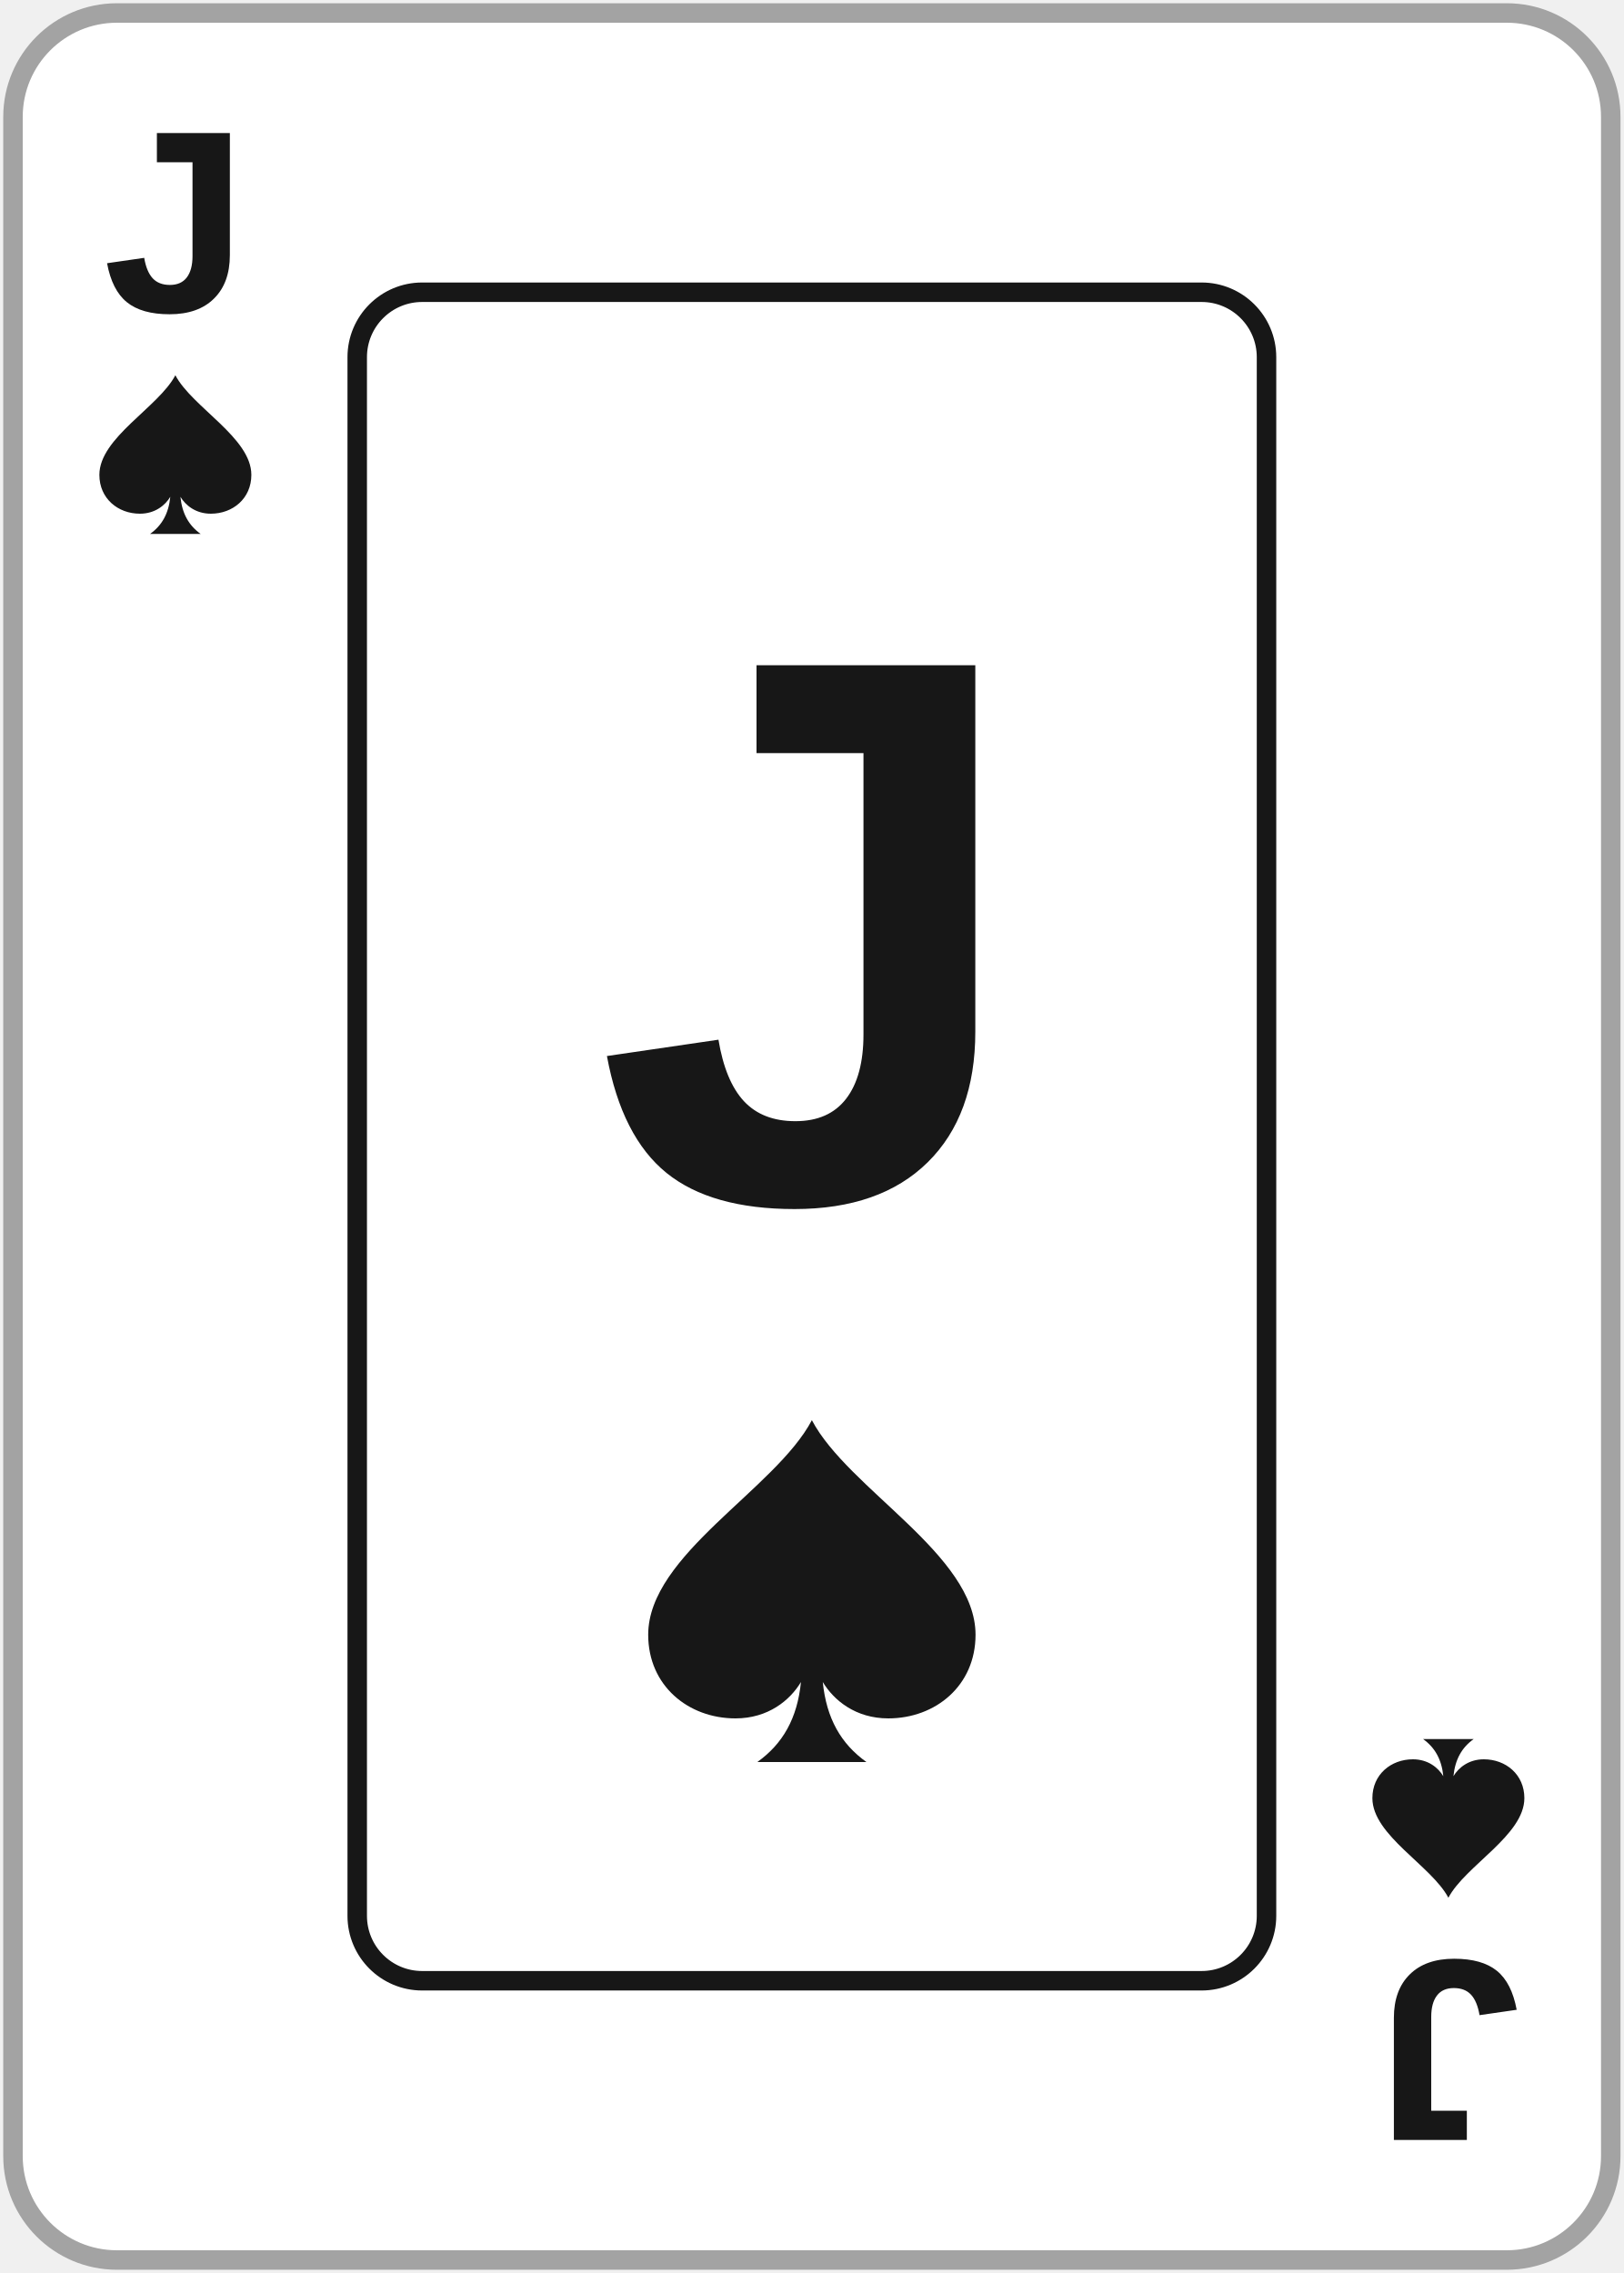
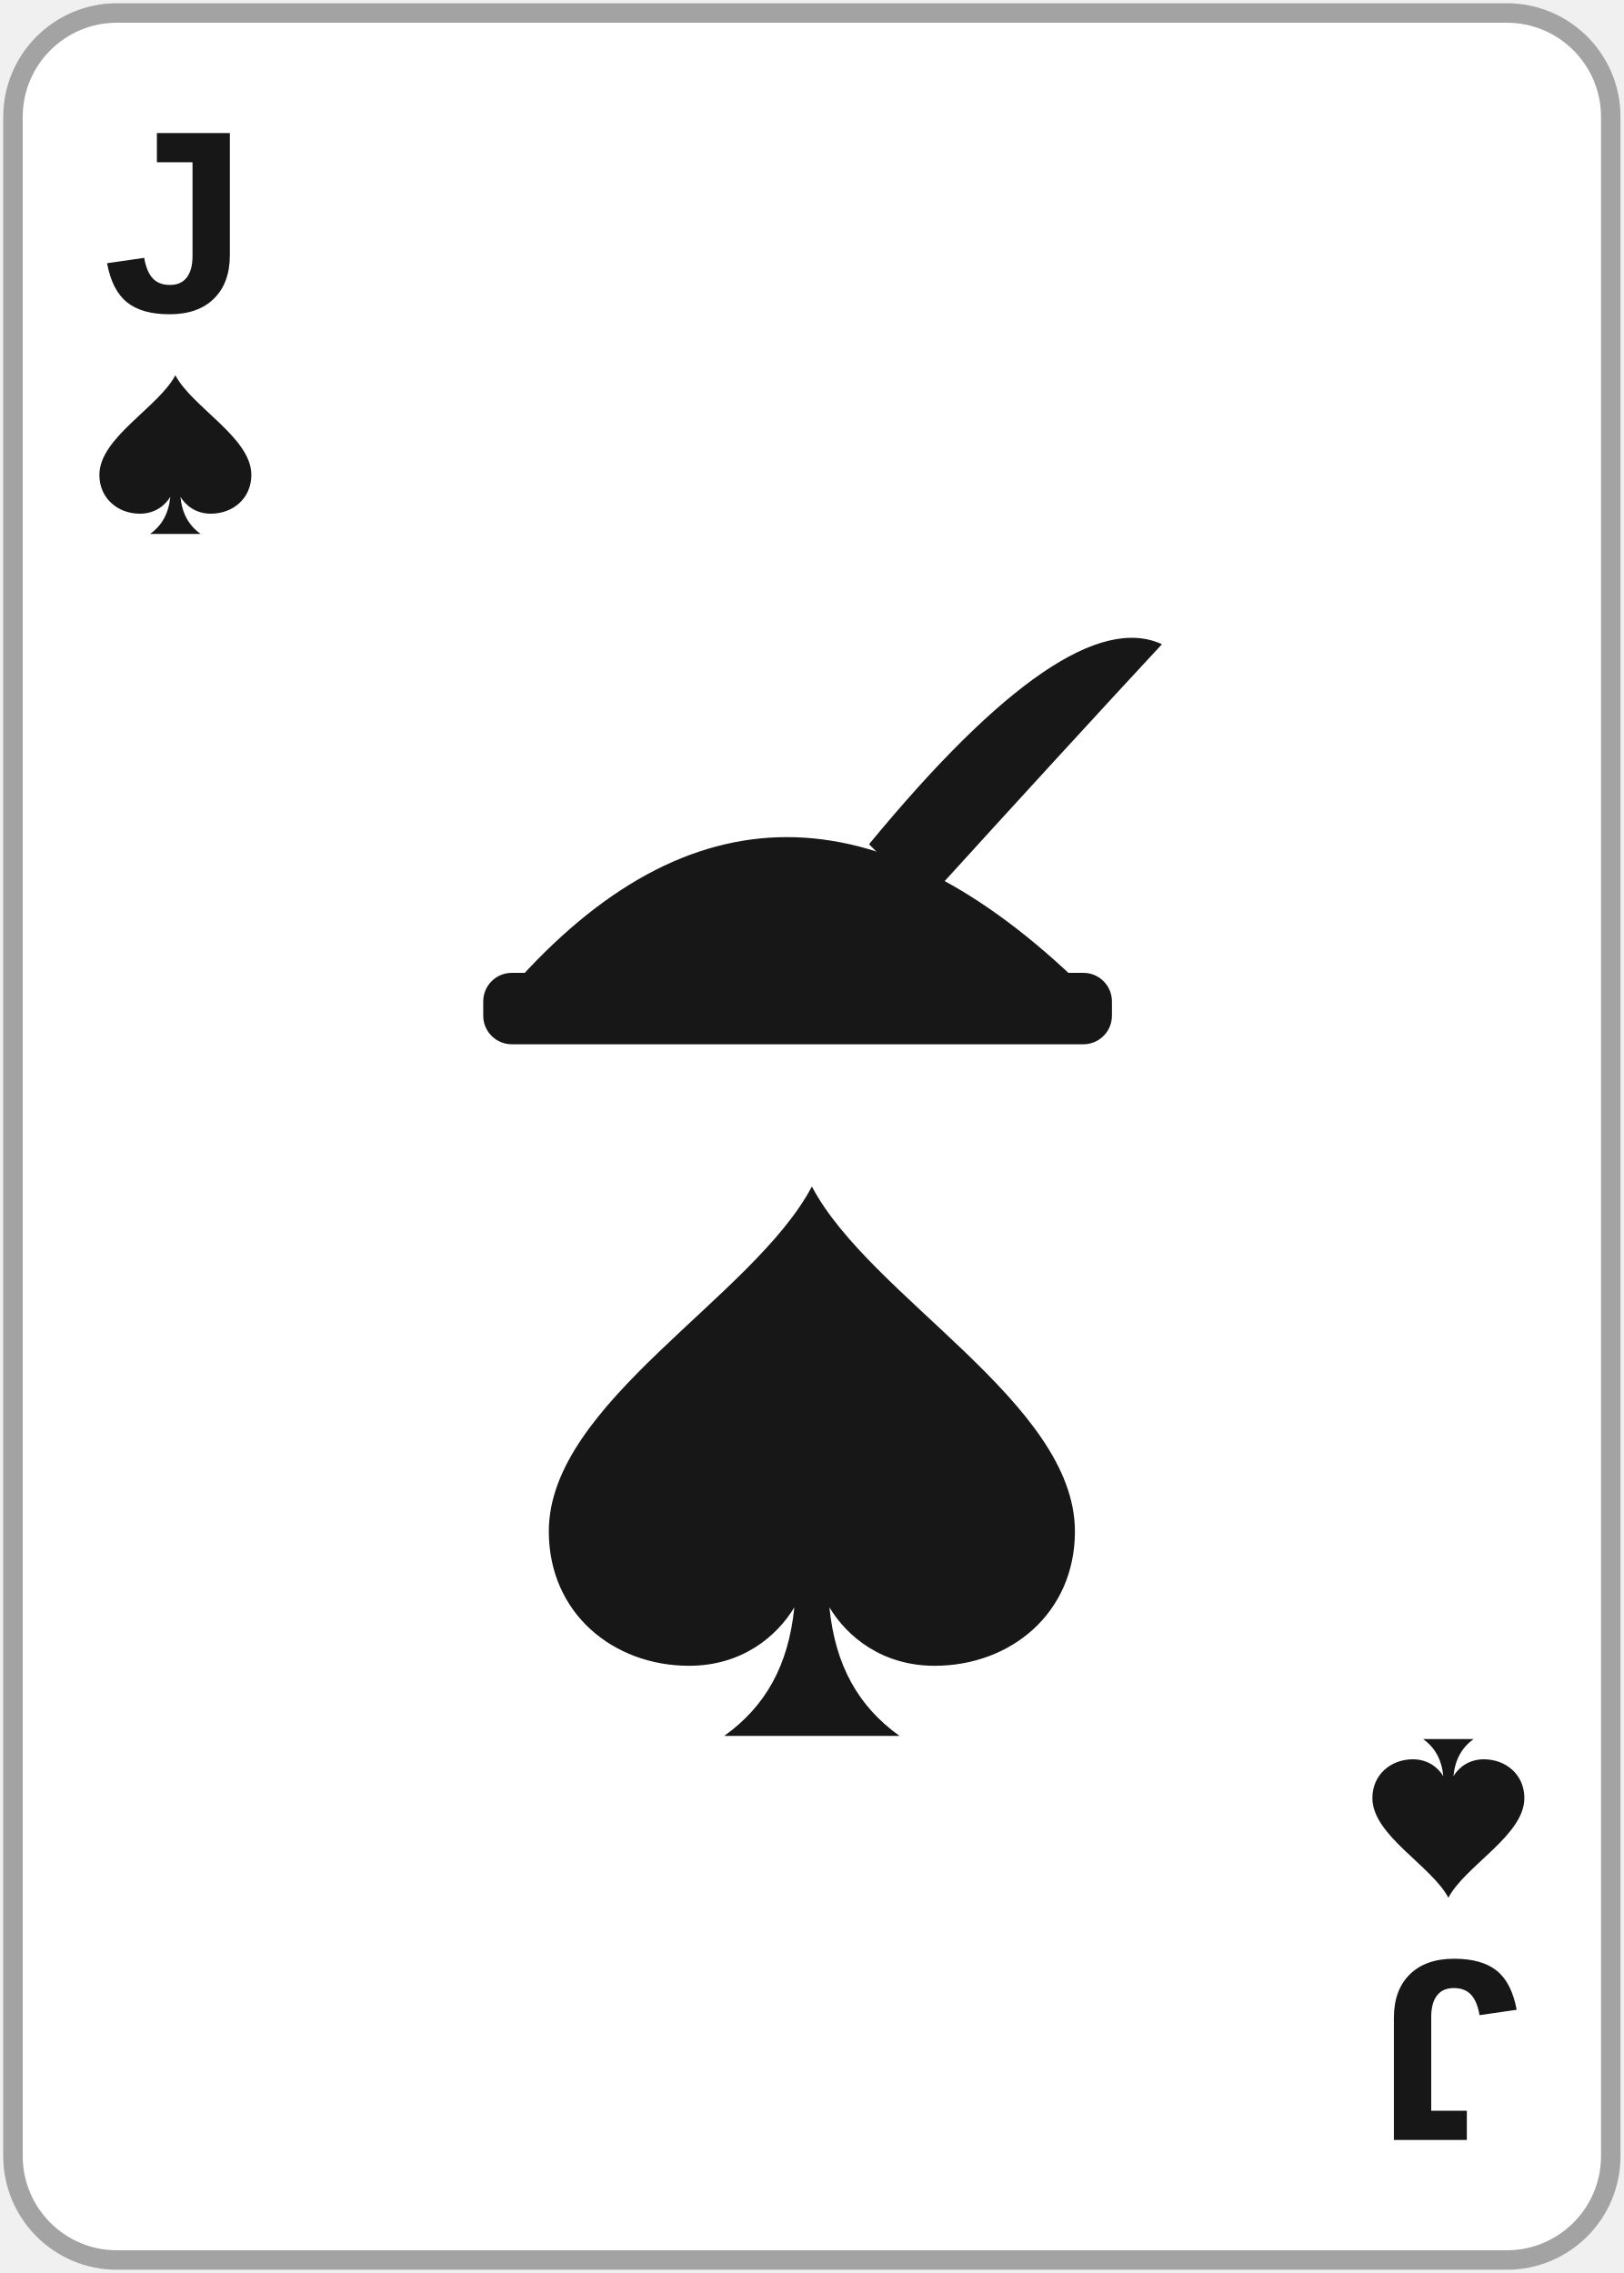
<svg xmlns="http://www.w3.org/2000/svg" viewBox="0 0 250 350" role="img">
  <rect x="2" y="2" width="246" height="346" rx="16" fill="#ffffff" stroke="#a3a3a3" stroke-width="3" />
  <g fill="#171717" color="#171717" font-family="Arial, Helvetica, sans-serif">
    <text x="27" y="48" font-size="40" font-weight="700" text-anchor="middle">J</text>
    <g transform="translate(14 57) scale(0.26)">
      <path d="M50 3 C40 22 5 40 5 62 C5 76 16 85 29 85 C38 85 44 80 47 75 C46 85 42 92 35 97 L65 97 C58 92 54 85 53 75 C56 80 62 85 71 85 C84 85 95 76 95 62 C95 40 60 22 50 3 Z" />
    </g>
    <g transform="rotate(180 125 175)">
      <text x="27" y="48" font-size="40" font-weight="700" text-anchor="middle">J</text>
      <g transform="translate(14 57) scale(0.26)">
        <path d="M50 3 C40 22 5 40 5 62 C5 76 16 85 29 85 C38 85 44 80 47 75 C46 85 42 92 35 97 L65 97 C58 92 54 85 53 75 C56 80 62 85 71 85 C84 85 95 76 95 62 C95 40 60 22 50 3 Z" />
      </g>
    </g>
-     <rect x="55" y="45" width="140" height="260" rx="10" fill="none" stroke="currentColor" stroke-width="3" />
-     <text x="125" y="185" font-size="120" font-weight="700" text-anchor="middle">J</text>
-     <g transform="translate(97 217) scale(0.56)">
+     <g transform="translate(70 97) scale(1.1)">
+       <path d="M8 50 Q45 8 88 50 Z" />
+       <rect x="4" y="48" width="88" height="10" rx="4" />
+       <path d="M58 30 Q86 -4 99 2 Q86 16 66 38 Z" />
+     </g>
+     <g transform="translate(80 180) scale(0.9)">
      <path d="M50 3 C40 22 5 40 5 62 C5 76 16 85 29 85 C38 85 44 80 47 75 C46 85 42 92 35 97 L65 97 C58 92 54 85 53 75 C56 80 62 85 71 85 C84 85 95 76 95 62 C95 40 60 22 50 3 Z" />
    </g>
  </g>
</svg>
